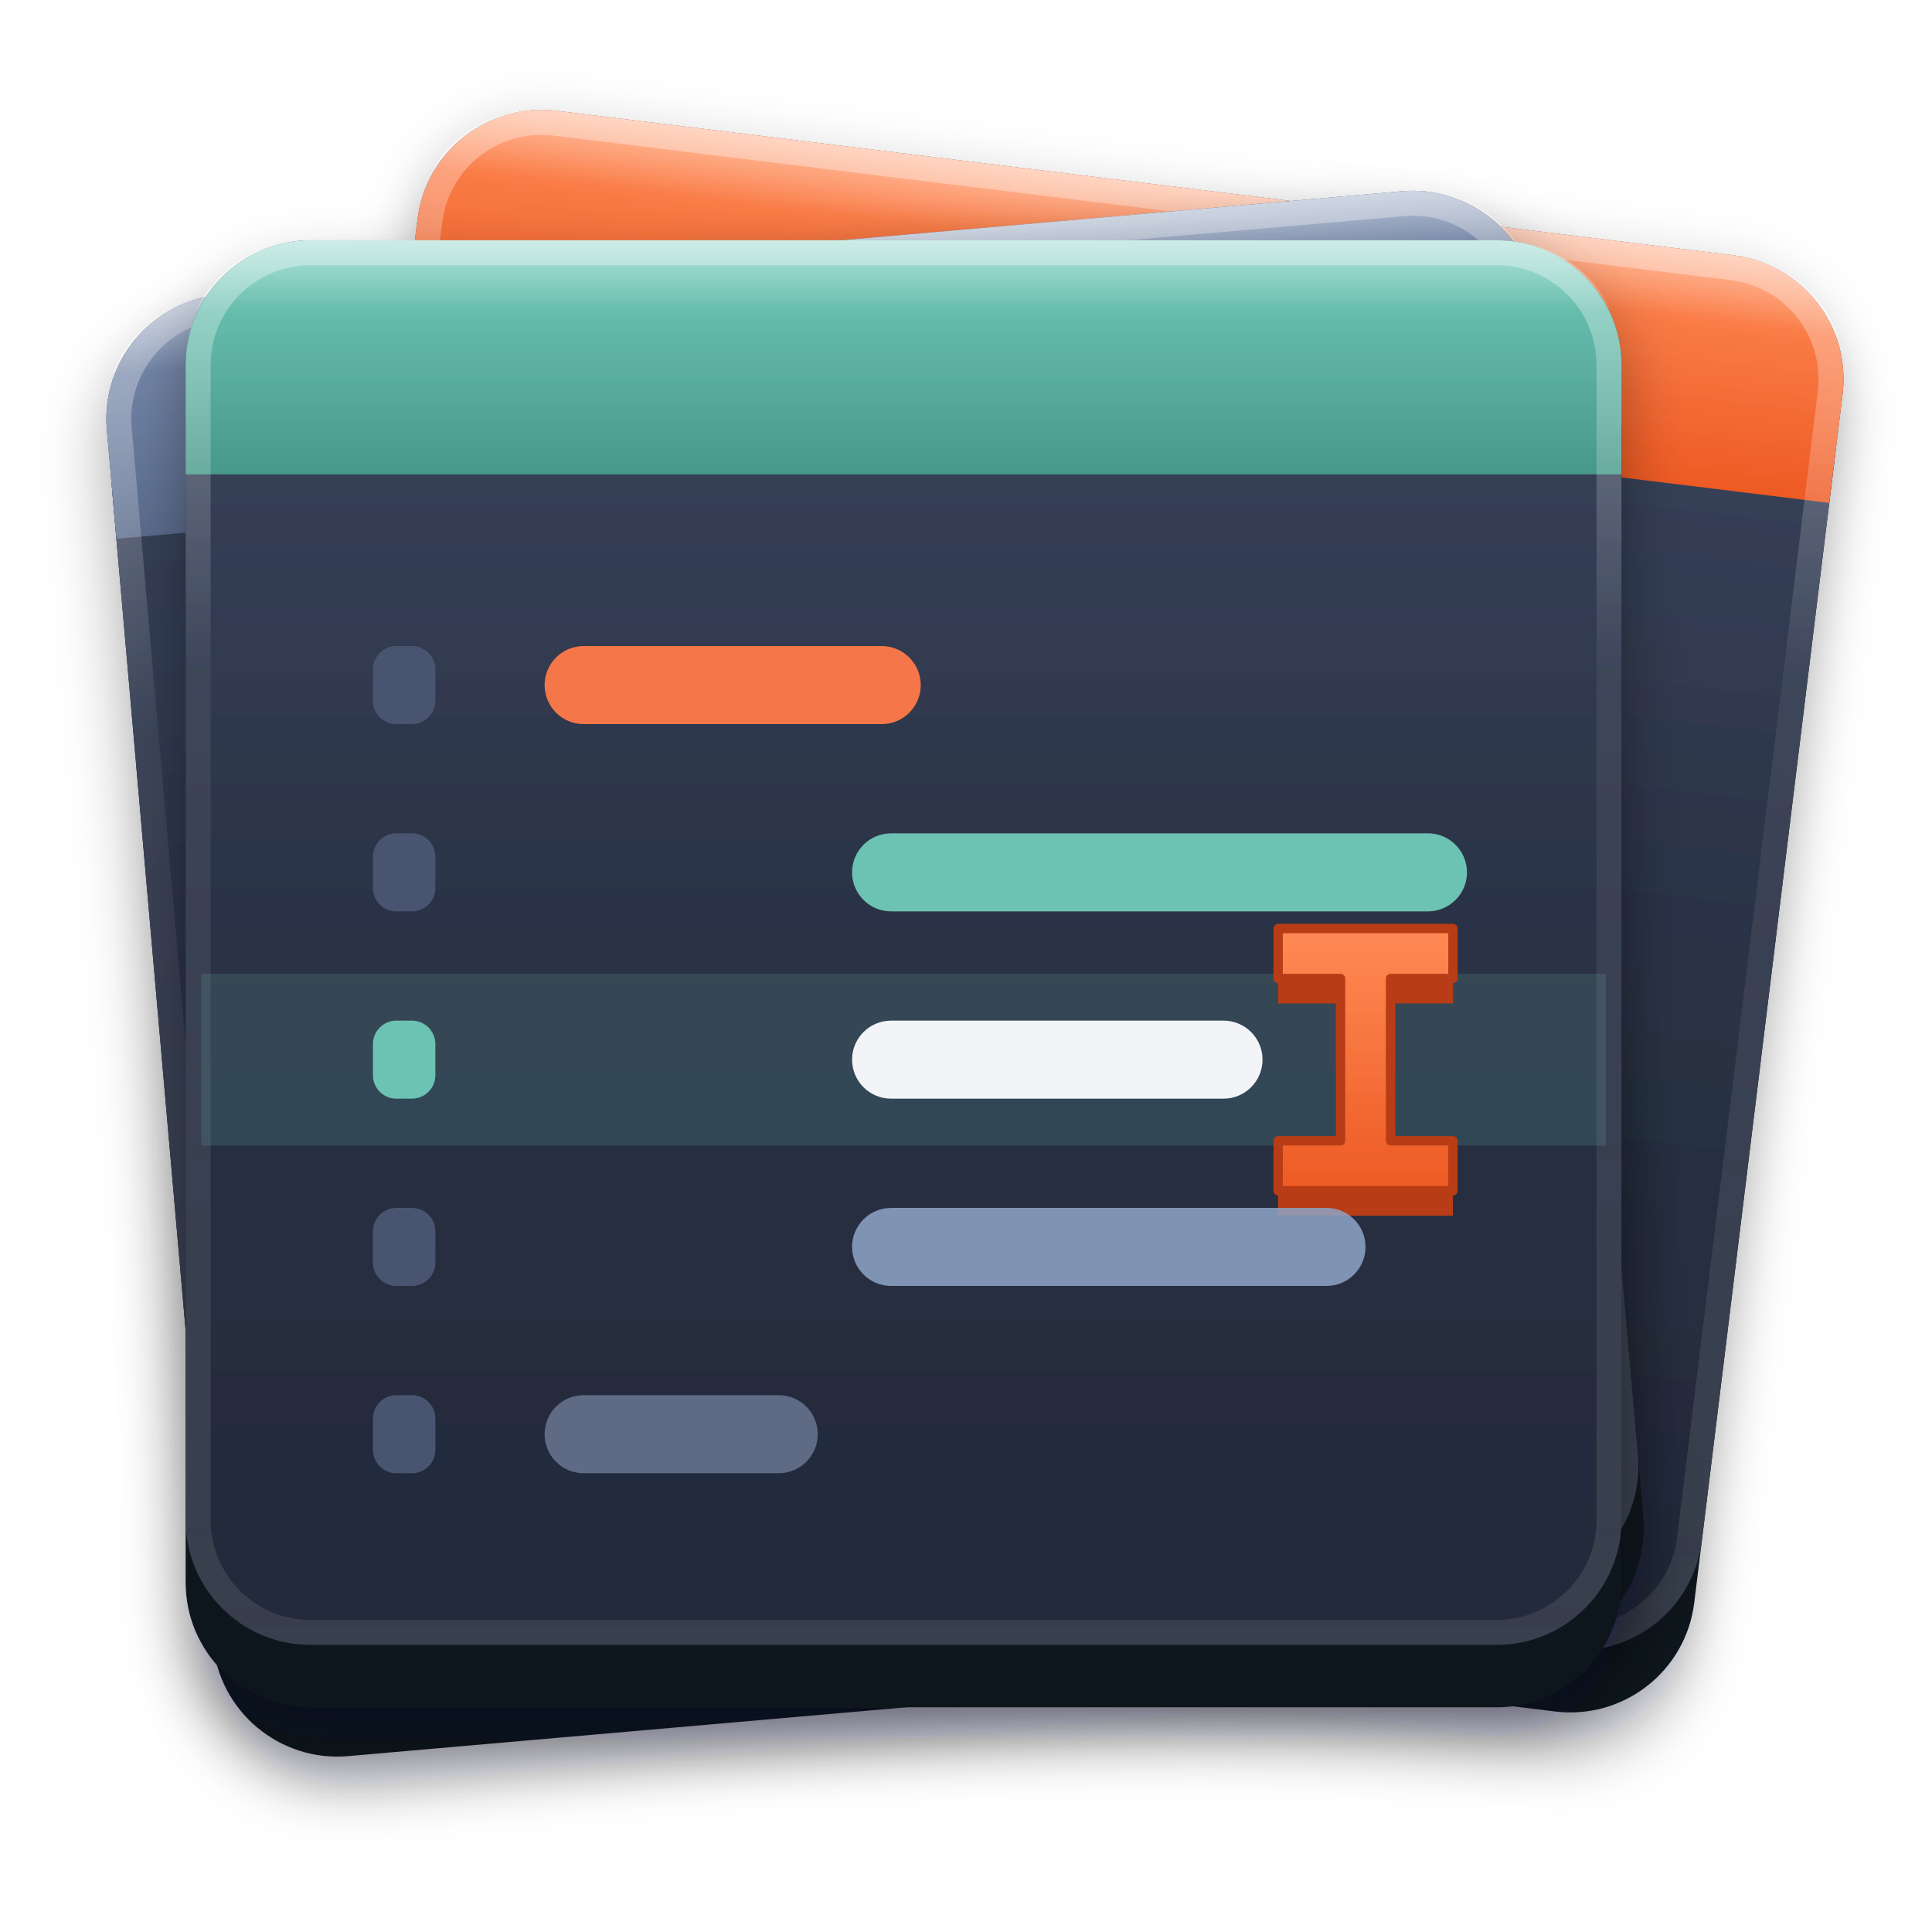
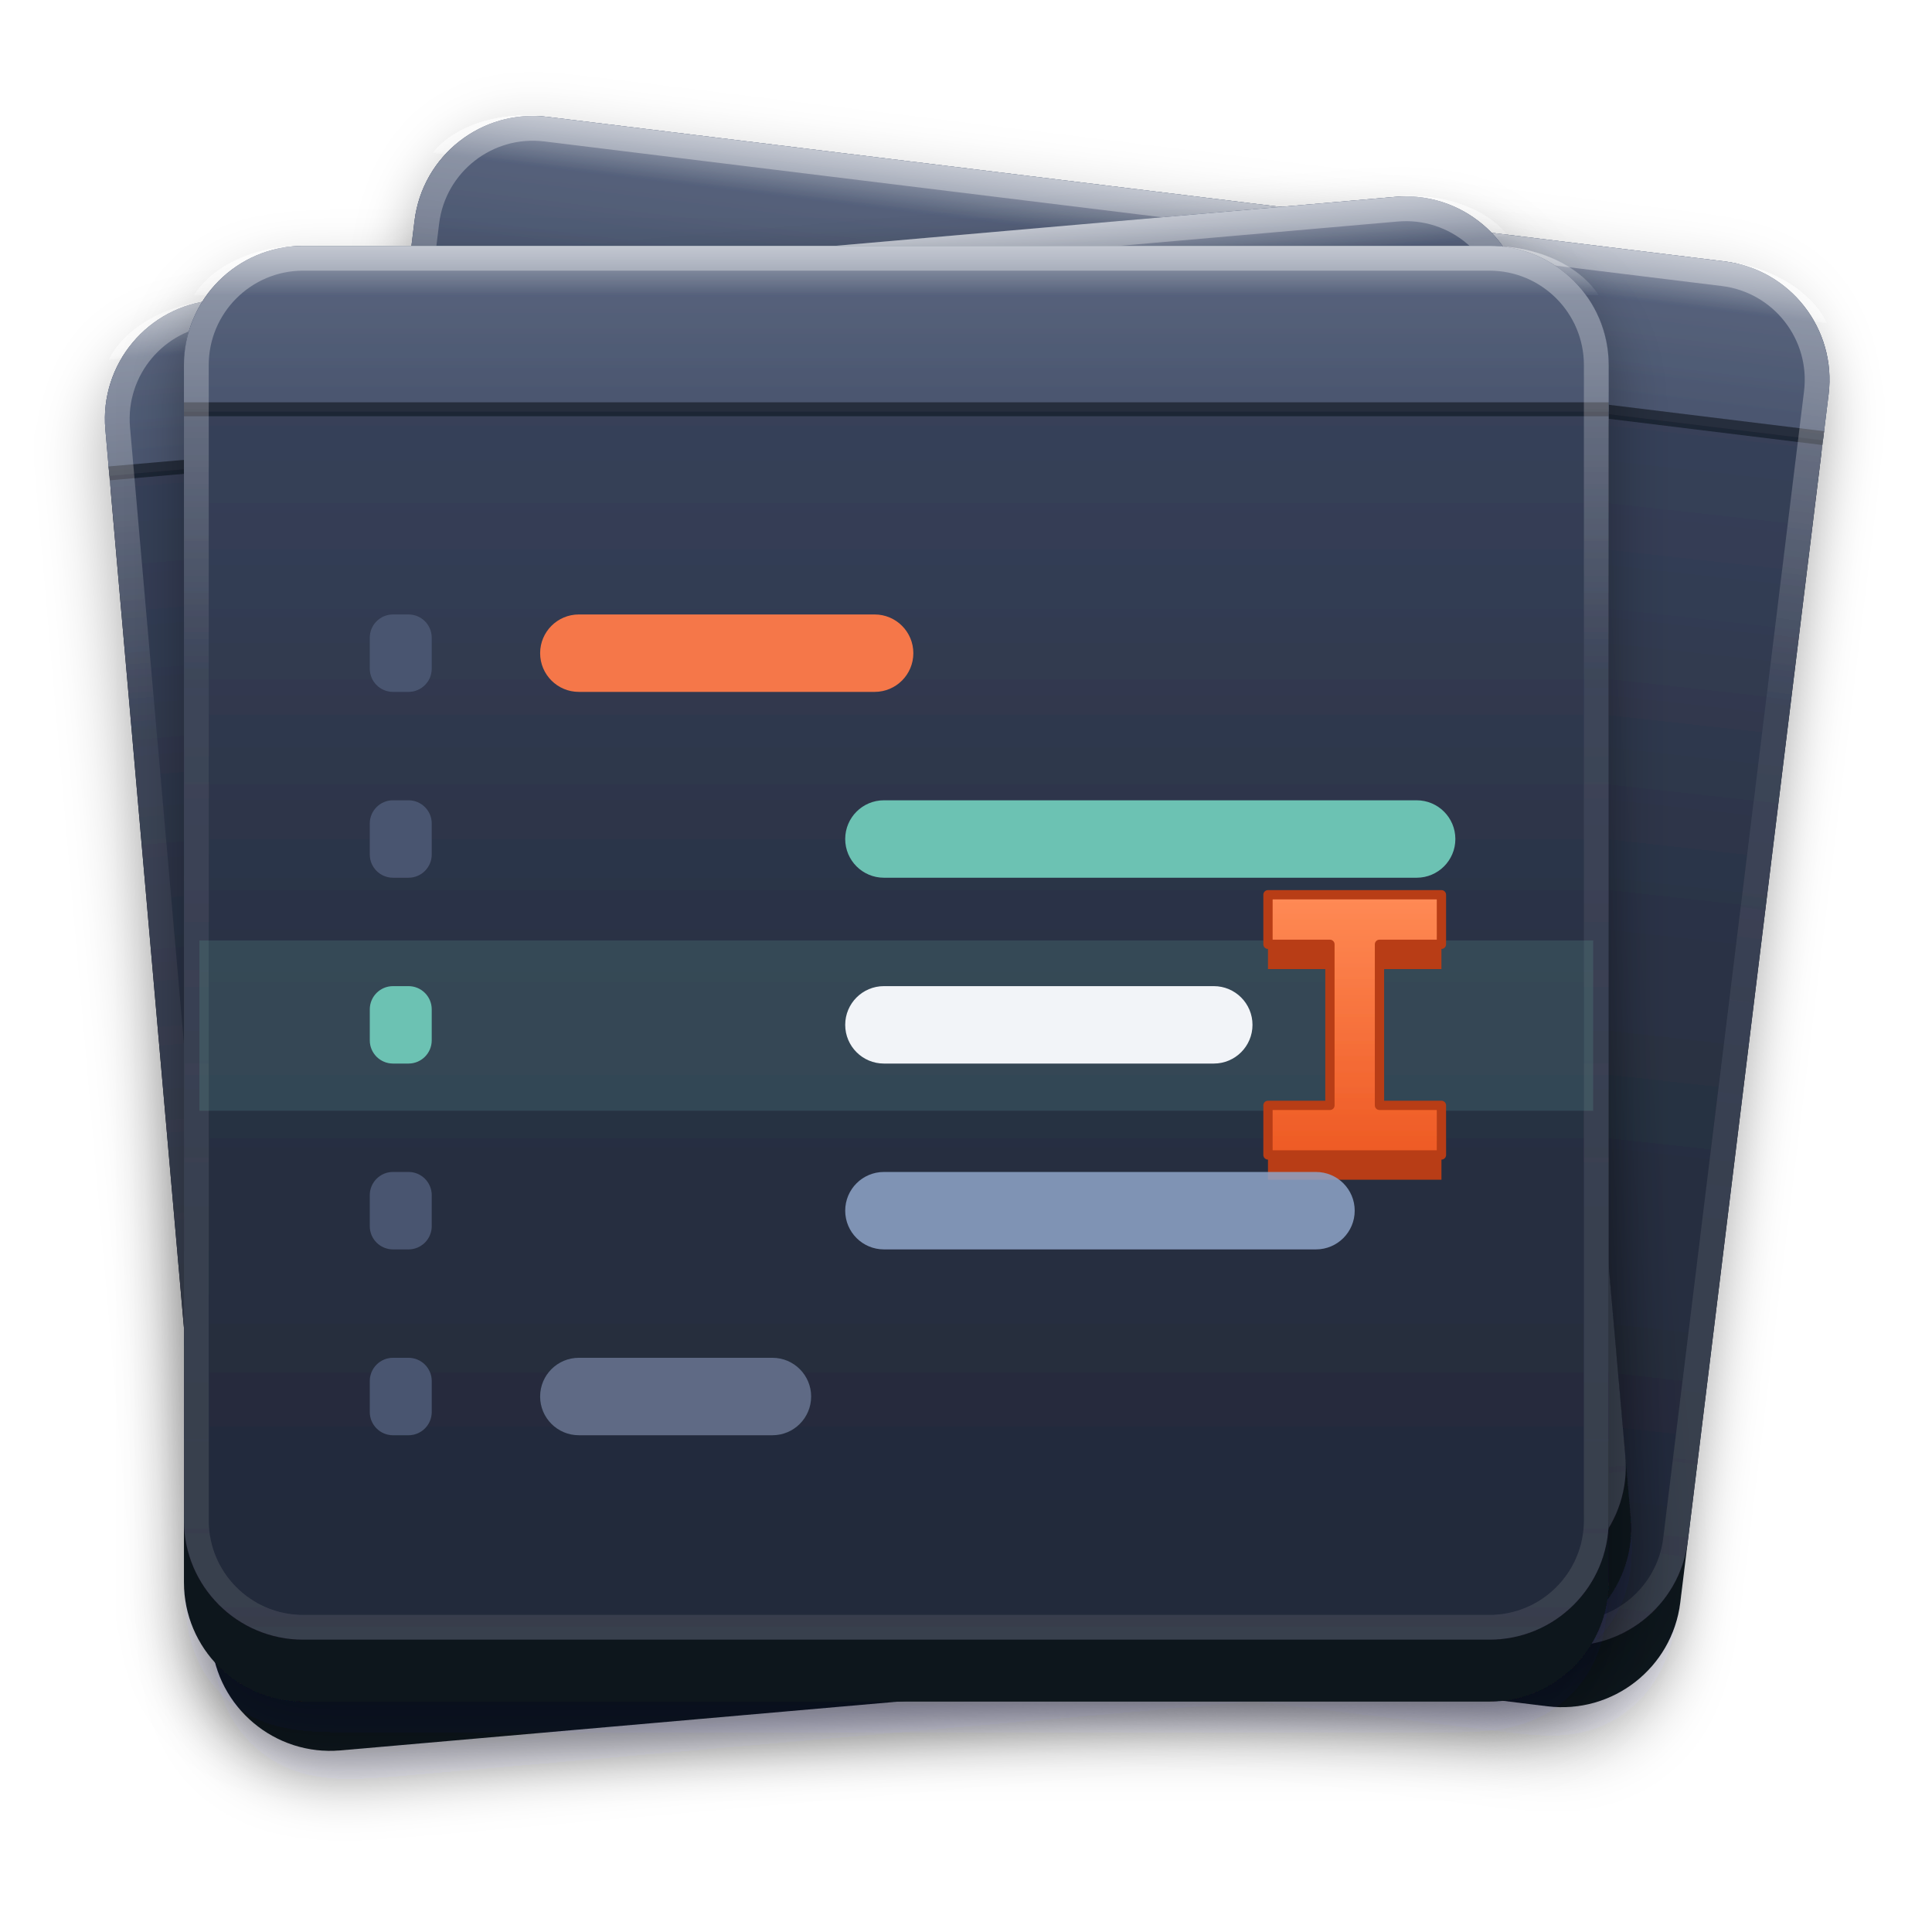
<svg xmlns="http://www.w3.org/2000/svg" role="img" aria-label="ceditor" width="128" height="128" viewBox="0 0 128 128">
  <defs>
    <linearGradient id="coral" x1="0" y1="0" x2="0" y2="1">
      <stop offset="0" stop-color="#FF8A55" />
      <stop offset="1" stop-color="#EE5A24" />
-     </linearGradient>
-     <linearGradient id="teal" x1="0" y1="0" x2="0" y2="1">
-       <stop offset="0" stop-color="#74CCBC" />
-       <stop offset="1" stop-color="#46988A" />
-     </linearGradient>
-     <linearGradient id="slate" x1="0" y1="0" x2="0" y2="1">
-       <stop offset="0" stop-color="#7C8FB2" />
-       <stop offset="1" stop-color="#5A6B8C" />
    </linearGradient>
    <linearGradient id="gloss" x1="0" y1="0" x2="0" y2="1">
      <stop offset="0" stop-color="#fff" stop-opacity=".45" />
      <stop offset=".3" stop-color="#fff" stop-opacity="0" />
    </linearGradient>
    <filter id="sh" x="-20%" y="-20%" width="140%" height="150%">
      <feDropShadow dx="0" dy="2" stdDeviation="2" flood-color="#0B0D14" flood-opacity=".35" />
    </filter>
    <linearGradient id="obs" x1="0" y1="0" x2="0" y2="1">
      <stop offset="0" stop-color="#3B4660" />
      <stop offset=".5" stop-color="#2A3245" />
      <stop offset="1" stop-color="#222939" />
    </linearGradient>
    <linearGradient id="rim" x1="0" y1="0" x2="0" y2="1">
      <stop offset="0" stop-color="#fff" stop-opacity=".34" />
      <stop offset=".3" stop-color="#fff" stop-opacity=".06" />
      <stop offset="1" stop-color="#fff" stop-opacity=".1" />
    </linearGradient>
+     <linearGradient id="title" x1="0" y1="0" x2="0" y2="1">
+       <stop offset="0" stop-color="#5A6680" />
+       <stop offset="1" stop-color="#4A556E" />
+     </linearGradient>
  </defs>
-   <g transform="translate(64 64) scale(1.034) translate(-50.0 -46.5)">
+   <g transform="translate(64 64) scale(1.026) translate(-50.5 -46.5)">
    <g filter="url(#sh)" transform="rotate(7 56.0 41.0)">
-       <rect x="10" y="0" width="92" height="90" rx="8" fill="#11151F" />
-       <rect x="10" y="-4" width="92" height="90" rx="8" fill="url(#obs)" />
-       <path d="M 18 -4 H 94 A 8 8 0 0 1 102 4 V 11 H 10 V 4 A 8 8 0 0 1 18 -4 Z" fill="url(#coral)" />
-       <rect x="10" y="-4" width="92" height="15" rx="8" fill="url(#gloss)" />
-       <rect x="10.8" y="-3.2" width="90.4" height="88.4" rx="7.2" fill="none" stroke="url(#rim)" stroke-width="1.6" />
+       <rect x="10" y="0" width="92" height="90" rx="7.7" fill="#11151F" />
+       <rect x="10" y="-4" width="92" height="90" rx="7.7" fill="url(#obs)" />
+       <path d="M 17.7 -4 H 94.3 A 7.7 7.7 0 0 1 102 3.7 V 6.7 H 10 V 3.7 A 7.7 7.7 0 0 1 17.7 -4 Z" fill="url(#title)" />
+       <rect x="10" y="-4" width="92" height="10.7" rx="7.7" fill="url(#gloss)" />
+       <rect x="10" y="6.1" width="92" height=".9" fill="#0B0E16" opacity=".55" />
+       <rect x="10.8" y="-3.2" width="90.4" height="88.4" rx="6.9" fill="none" stroke="url(#rim)" stroke-width="1.6" />
    </g>
    <g filter="url(#sh)" transform="rotate(-5 44.0 45.0)">
-       <rect x="-2" y="4" width="92" height="90" rx="8" fill="#11151F" />
-       <rect x="-2" y="0" width="92" height="90" rx="8" fill="url(#obs)" />
-       <path d="M 6 0 H 82 A 8 8 0 0 1 90 8 V 15 H -2 V 8 A 8 8 0 0 1 6 0 Z" fill="url(#slate)" />
-       <rect x="-2" y="0" width="92" height="15" rx="8" fill="url(#gloss)" />
-       <rect x="-1.2" y="0.8" width="90.4" height="88.4" rx="7.2" fill="none" stroke="url(#rim)" stroke-width="1.6" />
+       <rect x="-2" y="4" width="92" height="90" rx="7.7" fill="#11151F" />
+       <rect x="-2" y="0" width="92" height="90" rx="7.7" fill="url(#obs)" />
+       <path d="M 5.7 0 H 82.3 A 7.7 7.7 0 0 1 90 7.7 V 10.7 H -2 V 7.7 A 7.7 7.7 0 0 1 5.7 0 Z" fill="url(#title)" />
+       <rect x="-2" y="0" width="92" height="10.7" rx="7.7" fill="url(#gloss)" />
+       <rect x="-2" y="10.1" width="92" height=".9" fill="#0B0E16" opacity=".55" />
+       <rect x="-1.2" y="0.8" width="90.4" height="88.4" rx="6.9" fill="none" stroke="url(#rim)" stroke-width="1.6" />
    </g>
    <g filter="url(#sh)">
-       <rect x="0" y="4" width="92" height="90" rx="8" fill="#11151F" />
-       <rect x="0" y="0" width="92" height="90" rx="8" fill="url(#obs)" />
-       <path d="M 8 0 H 84 A 8 8 0 0 1 92 8 V 15 H 0 V 8 A 8 8 0 0 1 8 0 Z" fill="url(#teal)" />
-       <rect x="0" y="0" width="92" height="15" rx="8" fill="url(#gloss)" />
-       <rect x="0.8" y="0.8" width="90.4" height="88.4" rx="7.2" fill="none" stroke="url(#rim)" stroke-width="1.6" />
-       <rect x="12" y="26.0" width="4" height="5" rx="1.5" fill="#4A5570" />
-       <rect x="23.0" y="26.0" width="24.1" height="5" rx="2.5" fill="#FF7A48" opacity="0.95" />
-       <rect x="12" y="38.0" width="4" height="5" rx="1.5" fill="#4A5570" />
-       <rect x="42.7" y="38.0" width="39.4" height="5" rx="2.5" fill="#6CC2B3" opacity="1" />
-       <rect x="1" y="47.0" width="90" height="11" fill="#6CC2B3" opacity=".16" />
-       <rect x="12" y="50.0" width="4" height="5" rx="1.5" fill="#6CC2B3" />
-       <rect x="42.7" y="50.0" width="26.3" height="5" rx="2.5" fill="#F2F4F8" opacity="1" />
-       <g transform="translate(36.4 16.1) scale(.4)">
+       <rect x="0" y="4" width="92" height="90" rx="7.7" fill="#11151F" />
+       <rect x="0" y="0" width="92" height="90" rx="7.7" fill="url(#obs)" />
+       <path d="M 7.7 0 H 84.3 A 7.7 7.7 0 0 1 92 7.7 V 10.7 H 0 V 7.7 A 7.7 7.7 0 0 1 7.7 0 Z" fill="url(#title)" />
+       <rect x="0" y="0" width="92" height="10.7" rx="7.7" fill="url(#gloss)" />
+       <rect x="0" y="10.1" width="92" height=".9" fill="#0B0E16" opacity=".55" />
+       <rect x="0.8" y="0.8" width="90.4" height="88.4" rx="6.9" fill="none" stroke="url(#rim)" stroke-width="1.6" />
+       <rect x="12" y="23.8" width="4" height="5" rx="1.5" fill="#4A5570" />
+       <rect x="23.0" y="23.8" width="24.1" height="5" rx="2.5" fill="#FF7A48" opacity="0.95" />
+       <rect x="12" y="35.8" width="4" height="5" rx="1.5" fill="#4A5570" />
+       <rect x="42.7" y="35.8" width="39.4" height="5" rx="2.5" fill="#6CC2B3" opacity="1" />
+       <rect x="1" y="44.85" width="90" height="11" fill="#6CC2B3" opacity=".16" />
+       <rect x="12" y="47.8" width="4" height="5" rx="1.5" fill="#6CC2B3" />
+       <rect x="42.7" y="47.8" width="26.3" height="5" rx="2.5" fill="#F2F4F8" opacity="1" />
+       <g transform="translate(36.4 13.9) scale(.4)">
        <path d="M 84 70 H 112 V 78 H 102 V 104 H 112 V 112 H 84 V 104 H 94 V 78 H 84 Z" fill="#B83D16" transform="translate(0 4)" />
        <path d="M 84 70 H 112 V 78 H 102 V 104 H 112 V 112 H 84 V 104 H 94 V 78 H 84 Z" fill="url(#coral)" stroke="#B83D16" stroke-width="1.5" stroke-linejoin="round" />
      </g>
-       <rect x="12" y="62.0" width="4" height="5" rx="1.5" fill="#4A5570" />
-       <rect x="42.7" y="62.0" width="32.9" height="5" rx="2.5" fill="#8EA4C8" opacity="0.85" />
-       <rect x="12" y="74.0" width="4" height="5" rx="1.5" fill="#4A5570" />
-       <rect x="23.0" y="74.0" width="17.5" height="5" rx="2.5" fill="#5E6B85" opacity="1" />
+       <rect x="12" y="59.8" width="4" height="5" rx="1.5" fill="#4A5570" />
+       <rect x="42.7" y="59.8" width="32.9" height="5" rx="2.5" fill="#8EA4C8" opacity="0.85" />
+       <rect x="12" y="71.8" width="4" height="5" rx="1.5" fill="#4A5570" />
+       <rect x="23.0" y="71.8" width="17.5" height="5" rx="2.5" fill="#5E6B85" opacity="1" />
    </g>
  </g>
</svg>
